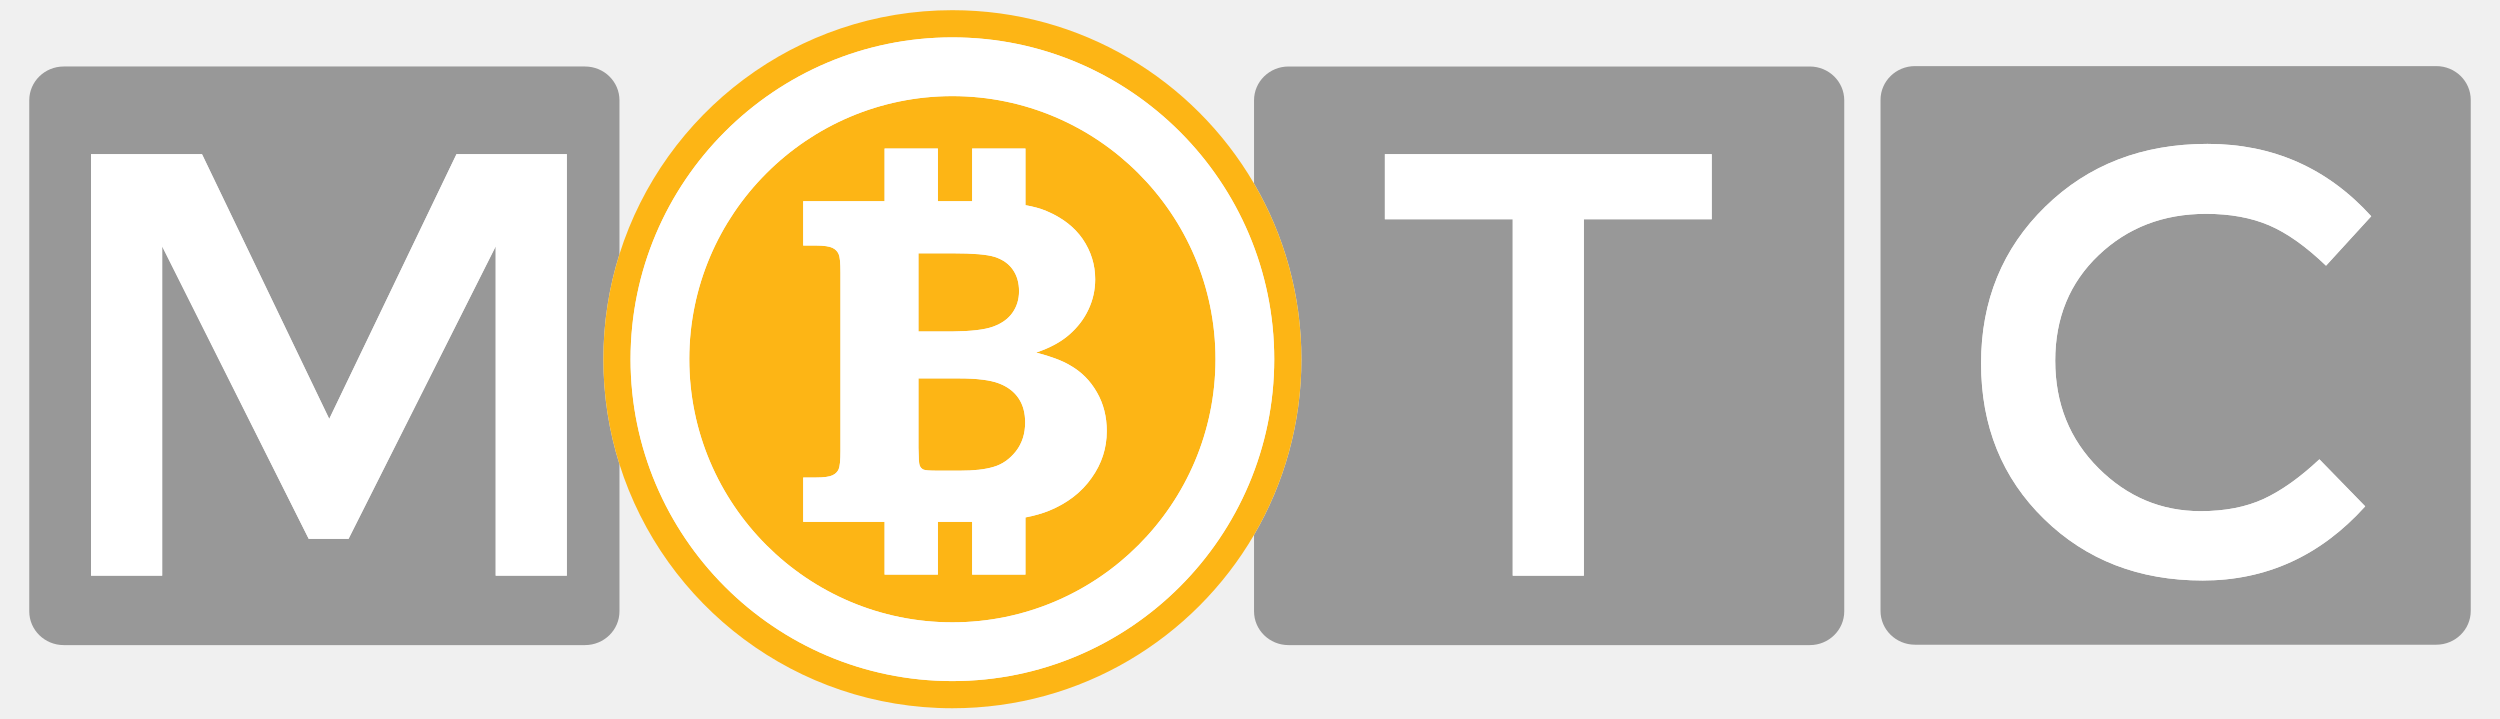
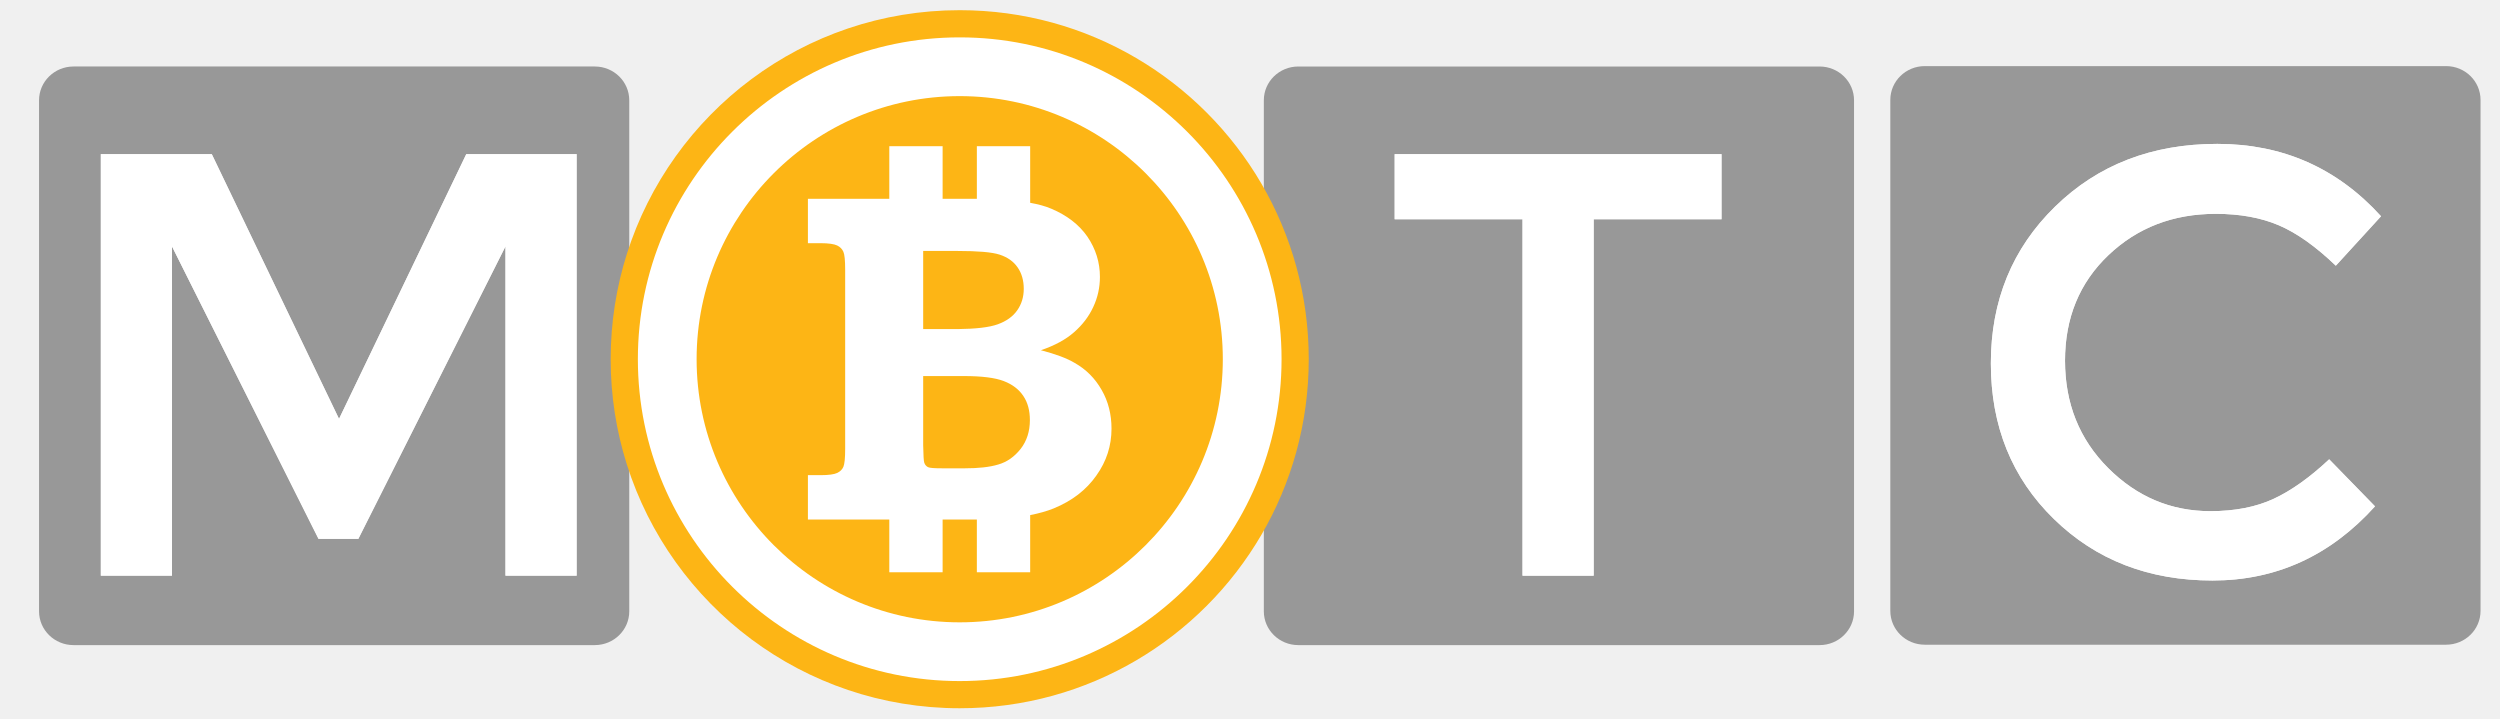
<svg xmlns="http://www.w3.org/2000/svg" version="1.1" baseProfile="tiny" id="Layer_1" x="0px" y="0px" width="766px" height="220.13px" viewBox="0 0 766 220.13" xml:space="preserve">
+   <path fill="#989898" d="M192.805,30.729c0-5.718-4.728-10.354-10.561-10.354H22.525c-5.833,0-10.561,4.636-10.561,10.354v156.577  c0,5.718,4.728,10.353,10.561,10.353h159.72c5.833,0,10.561-4.635,10.561-10.353L192.805,30.729z M176.681,176.392h-21.804V75.5  l-45.086,89.619H97.595L52.692,75.5v100.892H30.889V47.229h34l38.989,81.119l38.989-81.119h33.814L176.681,176.392L176.681,176.392z  " />
+   <path fill="#989898" d="M557.518,20.377H397.799c-5.834,0-10.562,4.636-10.562,10.354v156.577c0,5.718,4.728,10.353,10.562,10.353  h159.719c5.832,0,10.561-4.635,10.561-10.353V30.73C568.077,25.013,563.35,20.377,557.518,20.377z M527.477,67.186h-39.174v109.206  h-21.806V67.186h-39.174V47.229h100.152L527.477,67.186L527.477,67.186z" />
+   <path fill="#989898" d="M749.475,20.254H589.756c-5.832,0-10.562,4.637-10.562,10.354v156.577c0,5.718,4.729,10.353,10.562,10.353  h159.719c5.834,0,10.561-4.635,10.561-10.353V30.607C760.034,24.891,755.309,20.254,749.475,20.254z M645.938,143.407  c8.807,8.81,19.246,13.212,31.32,13.212c7.514,0,13.979-1.262,19.401-3.788c5.42-2.522,11.088-6.56,17-12.104l14.043,14.413  c-13.674,15.151-30.274,22.729-49.799,22.729s-35.727-6.283-48.598-18.848c-12.873-12.565-19.31-28.457-19.31-47.674  s6.56-35.23,19.681-48.043c13.119-12.812,29.686-19.217,49.705-19.217c20.018,0,36.739,7.392,50.168,22.174l-13.857,15.151  c-6.162-5.913-11.981-10.039-17.463-12.38c-5.482-2.339-11.918-3.511-19.31-3.511c-13.059,0-24.021,4.221-32.893,12.658  c-8.869,8.438-13.303,19.217-13.303,32.336C632.727,123.637,637.129,134.603,645.938,143.407z" />
+   <polygon fill="#FFFFFF" points="103.877,128.349 64.889,47.229 30.889,47.229 30.889,176.392 52.692,176.392 52.692,75.5   97.595,165.119 109.791,165.119 154.877,75.5 154.877,176.392 176.681,176.392 176.681,47.229 142.866,47.229 " />
+   <polygon fill="#FFFFFF" points="427.323,67.186 466.497,67.186 466.497,176.392 488.303,176.392 488.303,67.186 527.477,67.186   527.477,47.229 427.323,47.229 " />
+   <path fill="#FFFFFF" d="M646.028,78.18c8.871-8.438,19.834-12.658,32.894-12.658c7.391,0,13.825,1.172,19.309,3.511  c5.48,2.341,11.301,6.467,17.463,12.38l13.857-15.151c-13.428-14.782-30.15-22.175-50.168-22.175  c-20.021,0-36.586,6.407-49.705,19.218c-13.121,12.812-19.68,28.825-19.68,48.043c0,19.217,6.436,35.107,19.309,47.674  c12.871,12.563,29.072,18.848,48.598,18.848c19.523,0,36.125-7.576,49.799-22.729l-14.043-14.413c-5.911,5.544-11.58,9.58-17,12.104  c-5.422,2.526-11.889,3.788-19.401,3.788c-12.074,0-22.515-4.402-31.32-13.212c-8.809-8.806-13.211-19.771-13.211-32.892  C632.727,97.397,637.159,86.619,646.028,78.18z" />
  <g>
-     <path fill="#989898" d="M189.805,77.873V30.729c0-5.718-4.728-10.354-10.561-10.354H19.525c-5.833,0-10.561,4.636-10.561,10.354   v156.577c0,5.718,4.728,10.353,10.561,10.353h159.72c5.833,0,10.561-4.635,10.561-10.353V142.26   c-3.204-10.16-4.936-20.975-4.936-32.192S186.601,88.034,189.805,77.873z M173.681,176.392h-21.804V75.5l-45.086,89.619H94.595   L49.692,75.5v100.892H27.889V47.229h34l38.989,81.119l38.989-81.119h33.814L173.681,176.392L173.681,176.392z" />
-     <path fill="#989898" d="M554.518,20.377H394.799c-5.834,0-10.562,4.636-10.562,10.354v25.509   c9.228,15.812,14.521,34.201,14.521,53.828s-5.293,38.016-14.521,53.827v23.413c0,5.718,4.728,10.353,10.562,10.353h159.719   c5.832,0,10.561-4.635,10.561-10.353V30.73C565.077,25.013,560.35,20.377,554.518,20.377z M524.477,67.186h-39.174v109.206h-21.806   V67.186h-39.174V47.229h100.152L524.477,67.186L524.477,67.186z" />
-     <path fill="#989898" d="M746.475,20.254H586.756c-5.832,0-10.562,4.637-10.562,10.354v156.577c0,5.718,4.729,10.353,10.562,10.353   h159.719c5.834,0,10.561-4.635,10.561-10.353V30.607C757.034,24.891,752.309,20.254,746.475,20.254z M642.938,143.407   c8.807,8.81,19.246,13.212,31.32,13.212c7.514,0,13.979-1.262,19.401-3.788c5.42-2.522,11.088-6.56,17-12.104l14.043,14.413   c-13.674,15.151-30.274,22.729-49.799,22.729s-35.727-6.283-48.598-18.848c-12.873-12.565-19.31-28.457-19.31-47.674   s6.56-35.23,19.681-48.043c13.119-12.812,29.686-19.217,49.705-19.217c20.018,0,36.739,7.392,50.168,22.174l-13.857,15.151   c-6.162-5.913-11.981-10.039-17.463-12.38c-5.482-2.339-11.918-3.511-19.31-3.511c-13.059,0-24.021,4.221-32.893,12.658   c-8.869,8.438-13.303,19.217-13.303,32.336C629.727,123.637,634.129,134.603,642.938,143.407z" />
-     <path fill="#FDB515" d="M384.237,56.238c-18.541-31.768-52.982-53.117-92.425-53.117c-47.842,0-88.345,31.422-102.008,74.751   c-3.204,10.161-4.936,20.976-4.936,32.193s1.73,22.032,4.936,32.192c13.663,43.328,54.166,74.751,102.008,74.751   c39.442,0,73.885-21.351,92.425-53.116c9.228-15.812,14.521-34.2,14.521-53.827S393.465,72.051,384.237,56.238z M291.804,208.683   c-54.371,0-98.605-44.244-98.605-98.627c0-54.371,44.234-98.604,98.605-98.604c54.382,0,98.624,44.234,98.624,98.604   C390.428,164.438,346.186,208.683,291.804,208.683z" />
-     <path fill="#FDB515" d="M304.279,100.081c2.639-0.961,4.622-2.37,5.942-4.261c1.336-1.89,2.012-4.1,2.012-6.601   c0-2.532-0.627-4.774-1.887-6.571c-1.257-1.826-3.083-3.108-5.521-3.909c-2.373-0.768-6.68-1.121-12.845-1.121h-10.567v23.939   h10.567C297.547,101.491,301.605,101.044,304.279,100.081z" />
-     <path fill="#FDB515" d="M306.101,117.483c-2.671-1.026-6.745-1.535-12.217-1.535h-12.47v21.245   c0.063,3.044,0.156,4.807,0.331,5.289c0.221,0.671,0.611,1.087,1.147,1.375c0.534,0.259,1.948,0.355,4.292,0.355h7.061   c4.091,0,7.483-0.355,10.155-1.158c2.705-0.768,4.987-2.398,6.887-4.803c1.891-2.438,2.818-5.387,2.818-8.782   c0-2.949-0.646-5.384-1.998-7.402C310.77,120.048,308.773,118.512,306.101,117.483z" />
-     <path fill="#FDB515" d="M291.804,29.45c-44.446,0-80.605,36.159-80.605,80.604c0,44.458,36.16,80.627,80.605,80.627   c44.456,0,80.624-36.169,80.624-80.627C372.428,65.609,336.26,29.45,291.804,29.45z M334.469,146.437   c-3.069,4.376-7.395,7.738-13.069,10.065c-2.06,0.83-4.448,1.507-7.201,2.049v17.515h-16.339v-16.168c-0.409,0-0.815,0-1.208,0   h-9.28v16.168h-16.336v-16.168h-24.938v-13.586h3.839c2.516,0,4.212-0.243,5.125-0.676c0.913-0.431,1.541-1.04,1.902-1.872   c0.362-0.852,0.551-2.663,0.551-5.527V83.436c0-2.934-0.188-4.81-0.551-5.576c-0.361-0.816-0.99-1.49-1.902-1.922   c-0.88-0.434-2.608-0.708-5.125-0.708h-3.839V61.644h24.938V45.509h16.336v16.135h10.489V45.509h16.339v17.354   c2.406,0.43,4.606,1.007,6.463,1.807c4.778,2.021,8.491,4.843,11.068,8.558c2.564,3.781,3.838,7.884,3.838,12.338   c0,3.236-0.674,6.312-2.044,9.229c-1.352,2.917-3.317,5.48-5.882,7.723c-2.546,2.243-5.912,4.073-10.158,5.513   c4.529,1.185,7.99,2.468,10.38,3.91c3.458,1.954,6.21,4.708,8.237,8.268c2.029,3.523,3.019,7.499,3.019,11.854   C339.12,137.288,337.597,142.066,334.469,146.437z" />
-     <path fill="#FFFFFF" d="M291.804,11.45c-54.371,0-98.605,44.234-98.605,98.604c0,54.383,44.234,98.627,98.605,98.627   c54.382,0,98.624-44.244,98.624-98.627C390.428,55.685,346.186,11.45,291.804,11.45z M291.804,190.683   c-44.446,0-80.605-36.169-80.605-80.627c0-44.445,36.16-80.604,80.605-80.604c44.456,0,80.624,36.159,80.624,80.604   C372.428,154.514,336.26,190.683,291.804,190.683z" />
-     <path fill="#FFFFFF" d="M327.864,111.941c-2.39-1.442-5.852-2.727-10.38-3.91c4.246-1.439,7.612-3.271,10.158-5.513   c2.563-2.242,4.53-4.808,5.882-7.724c1.37-2.916,2.044-5.992,2.044-9.229c0-4.454-1.272-8.557-3.838-12.338   c-2.577-3.715-6.29-6.536-11.068-8.559c-1.855-0.799-4.057-1.375-6.463-1.806V45.51H297.86v16.135h-10.489V45.51h-16.336v16.135   h-24.938V75.23h3.839c2.516,0,4.245,0.273,5.125,0.708c0.913,0.432,1.541,1.104,1.902,1.922c0.362,0.768,0.551,2.644,0.551,5.576   v54.801c0,2.864-0.188,4.677-0.551,5.527c-0.361,0.832-0.99,1.441-1.902,1.872c-0.912,0.433-2.608,0.676-5.125,0.676h-3.839v13.586   h24.938v16.168h16.336v-16.168h9.28c0.394,0,0.8,0,1.208,0v16.168h16.34v-17.515c2.752-0.542,5.142-1.219,7.201-2.049   c5.675-2.327,10-5.689,13.069-10.065c3.128-4.37,4.651-9.147,4.651-14.373c0-4.355-0.989-8.331-3.019-11.854   C334.075,116.649,331.322,113.896,327.864,111.941z M281.414,77.618h10.567c6.165,0,10.472,0.354,12.845,1.121   c2.438,0.8,4.265,2.083,5.521,3.909c1.259,1.796,1.887,4.039,1.887,6.571c0,2.501-0.676,4.711-2.012,6.601   c-1.32,1.891-3.304,3.3-5.942,4.261c-2.674,0.964-6.732,1.411-12.298,1.478h-10.567L281.414,77.618L281.414,77.618z    M311.288,138.252c-1.899,2.403-4.182,4.035-6.887,4.803c-2.672,0.803-6.064,1.157-10.155,1.157h-7.061   c-2.344,0-3.758-0.097-4.292-0.354c-0.536-0.288-0.927-0.704-1.147-1.375c-0.175-0.482-0.268-2.245-0.331-5.289v-21.245h12.47   c5.472,0,9.545,0.509,12.217,1.535c2.673,1.028,4.669,2.563,6.009,4.584c1.352,2.02,1.998,4.453,1.998,7.402   C314.106,132.865,313.179,135.814,311.288,138.252z" />
-     <polygon fill="#FFFFFF" points="100.877,128.349 61.889,47.229 27.889,47.229 27.889,176.392 49.692,176.392 49.692,75.5    94.595,165.119 106.791,165.119 151.877,75.5 151.877,176.392 173.681,176.392 173.681,47.229 139.866,47.229  " />
-     <polygon fill="#FFFFFF" points="424.323,67.186 463.497,67.186 463.497,176.392 485.303,176.392 485.303,67.186 524.477,67.186    524.477,47.229 424.323,47.229  " />
-     <path fill="#FFFFFF" d="M643.028,78.18c8.871-8.438,19.834-12.658,32.894-12.658c7.391,0,13.825,1.172,19.309,3.511   c5.48,2.341,11.301,6.467,17.463,12.38l13.857-15.151c-13.428-14.782-30.15-22.175-50.168-22.175   c-20.021,0-36.586,6.407-49.705,19.218c-13.121,12.812-19.68,28.825-19.68,48.043c0,19.217,6.436,35.107,19.309,47.674   c12.871,12.563,29.072,18.848,48.598,18.848c19.523,0,36.125-7.576,49.799-22.729l-14.043-14.413   c-5.911,5.544-11.58,9.58-17,12.104c-5.422,2.526-11.889,3.788-19.401,3.788c-12.074,0-22.515-4.402-31.32-13.212   c-8.809-8.806-13.211-19.771-13.211-32.892C629.727,97.397,634.159,86.619,643.028,78.18z" />
+     <path fill="#FDB515" d="M386.479,56.238c-18.541-31.768-52.982-53.117-92.425-53.117c-47.842,0-88.345,31.422-102.008,74.751   c-3.204,10.161-4.936,20.976-4.936,32.193s1.73,22.032,4.936,32.192c13.663,43.328,54.166,74.751,102.008,74.751   c39.442,0,73.885-21.351,92.425-53.116c9.228-15.812,14.521-34.2,14.521-53.827S395.707,72.051,386.479,56.238z" />
+     <g>
+       <path fill="#FFFFFF" d="M294.046,11.449c-54.371,0-98.605,44.234-98.605,98.604c0,54.383,44.234,98.627,98.605,98.627    c54.383,0,98.625-44.244,98.625-98.627C392.671,55.684,348.429,11.449,294.046,11.449z M294.046,190.682    c-44.446,0-80.605-36.169-80.605-80.627c0-44.445,36.16-80.604,80.605-80.604c44.457,0,80.625,36.159,80.625,80.604    C374.671,154.513,338.503,190.682,294.046,190.682z" />
+       <path fill="#FFFFFF" d="M329.312,111.219c-2.391-1.443-5.852-2.727-10.381-3.91c4.246-1.439,7.613-3.271,10.158-5.513    c2.564-2.242,4.531-4.808,5.883-7.724c1.369-2.916,2.043-5.992,2.043-9.229c0-4.454-1.271-8.557-3.838-12.338    c-2.576-3.715-6.289-6.536-11.068-8.559c-1.855-0.799-4.057-1.375-6.463-1.806V44.787h-16.338v16.135h-10.49V44.787h-16.336    v16.135h-24.938v13.586h3.839c2.516,0,4.245,0.273,5.125,0.708c0.913,0.432,1.541,1.104,1.902,1.922    c0.363,0.768,0.551,2.644,0.551,5.576v54.8c0,2.865-0.188,4.678-0.551,5.527c-0.361,0.832-0.99,1.441-1.902,1.873    s-2.608,0.676-5.125,0.676h-3.839v13.586h24.938v16.168h16.336v-16.168h9.281c0.393,0,0.799,0,1.207,0v16.168h16.34v-17.516    c2.752-0.541,5.143-1.219,7.201-2.049c5.676-2.326,10-5.689,13.07-10.064c3.127-4.371,4.65-9.148,4.65-14.373    c0-4.355-0.988-8.332-3.018-11.855C335.522,115.926,332.769,113.172,329.312,111.219z M282.86,76.895h10.568    c6.164,0,10.471,0.354,12.844,1.121c2.439,0.8,4.266,2.083,5.521,3.909c1.26,1.796,1.887,4.039,1.887,6.571    c0,2.501-0.676,4.711-2.012,6.601c-1.32,1.891-3.303,3.3-5.941,4.261c-2.674,0.964-6.732,1.411-12.299,1.478h-10.566v-23.94    H282.86z M312.735,137.529c-1.9,2.402-4.182,4.035-6.887,4.803c-2.672,0.803-6.064,1.156-10.156,1.156h-7.061    c-2.344,0-3.758-0.096-4.291-0.354c-0.537-0.289-0.928-0.705-1.148-1.375c-0.174-0.482-0.268-2.246-0.33-5.289v-21.246h12.469    c5.473,0,9.545,0.51,12.217,1.535c2.674,1.029,4.67,2.564,6.01,4.584c1.352,2.02,1.998,4.453,1.998,7.402    C315.554,132.143,314.626,135.092,312.735,137.529z" />
+     </g>
  </g>
</svg>
